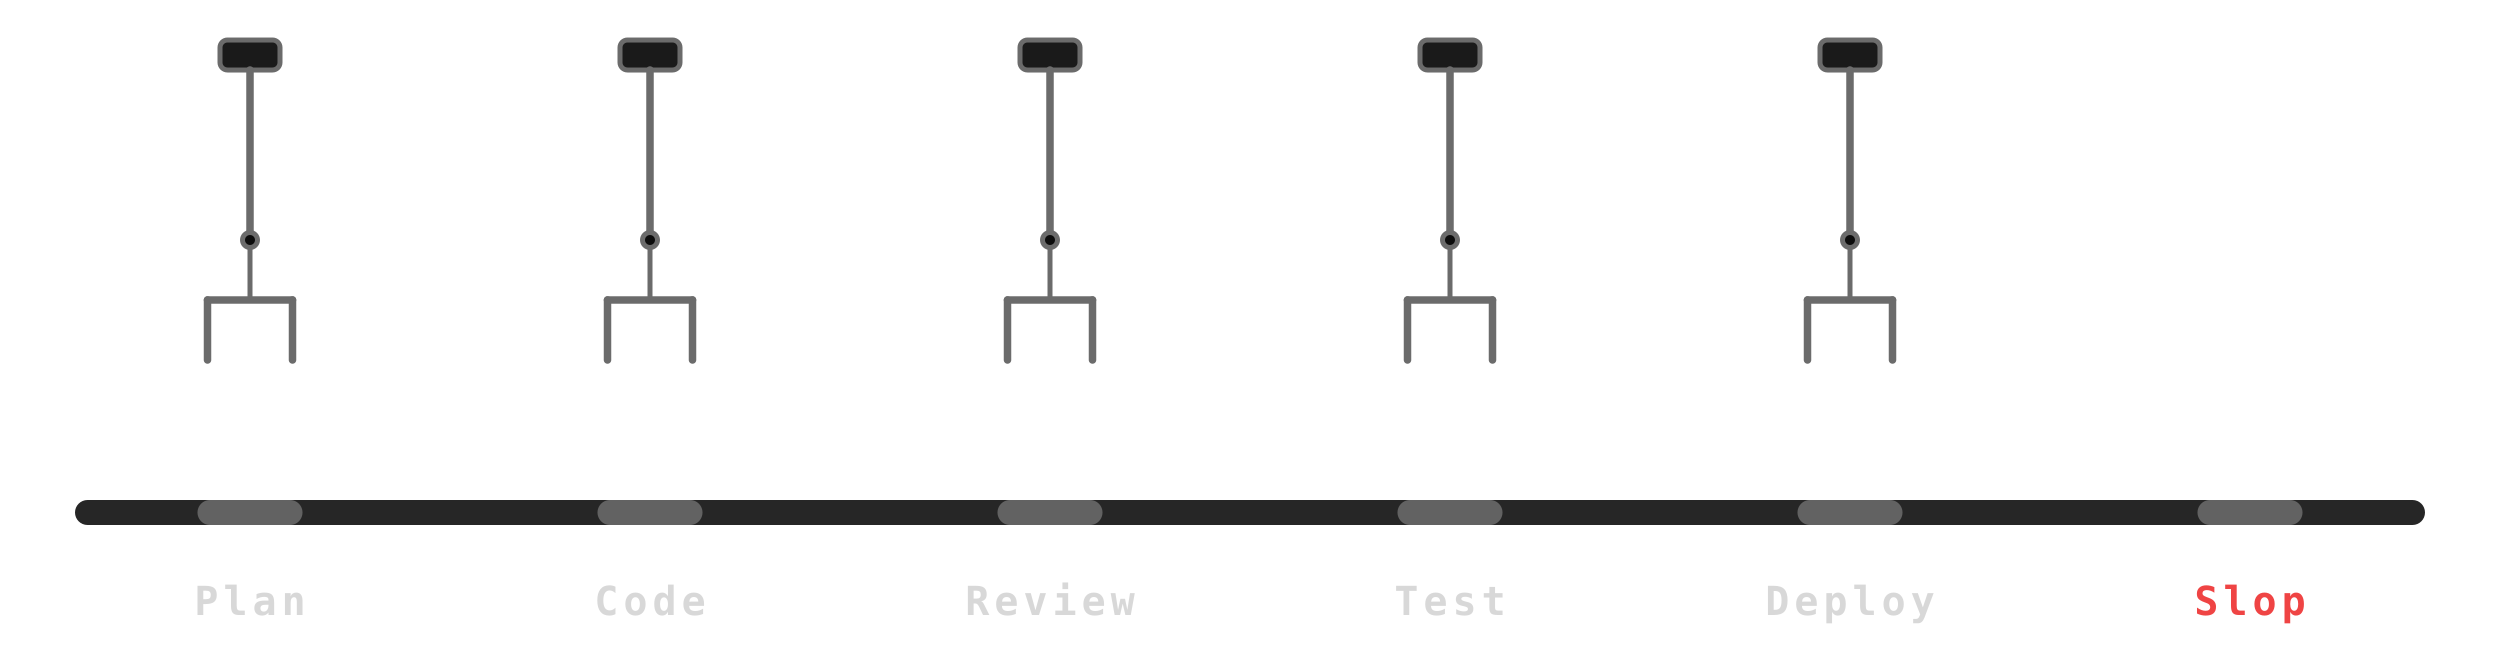
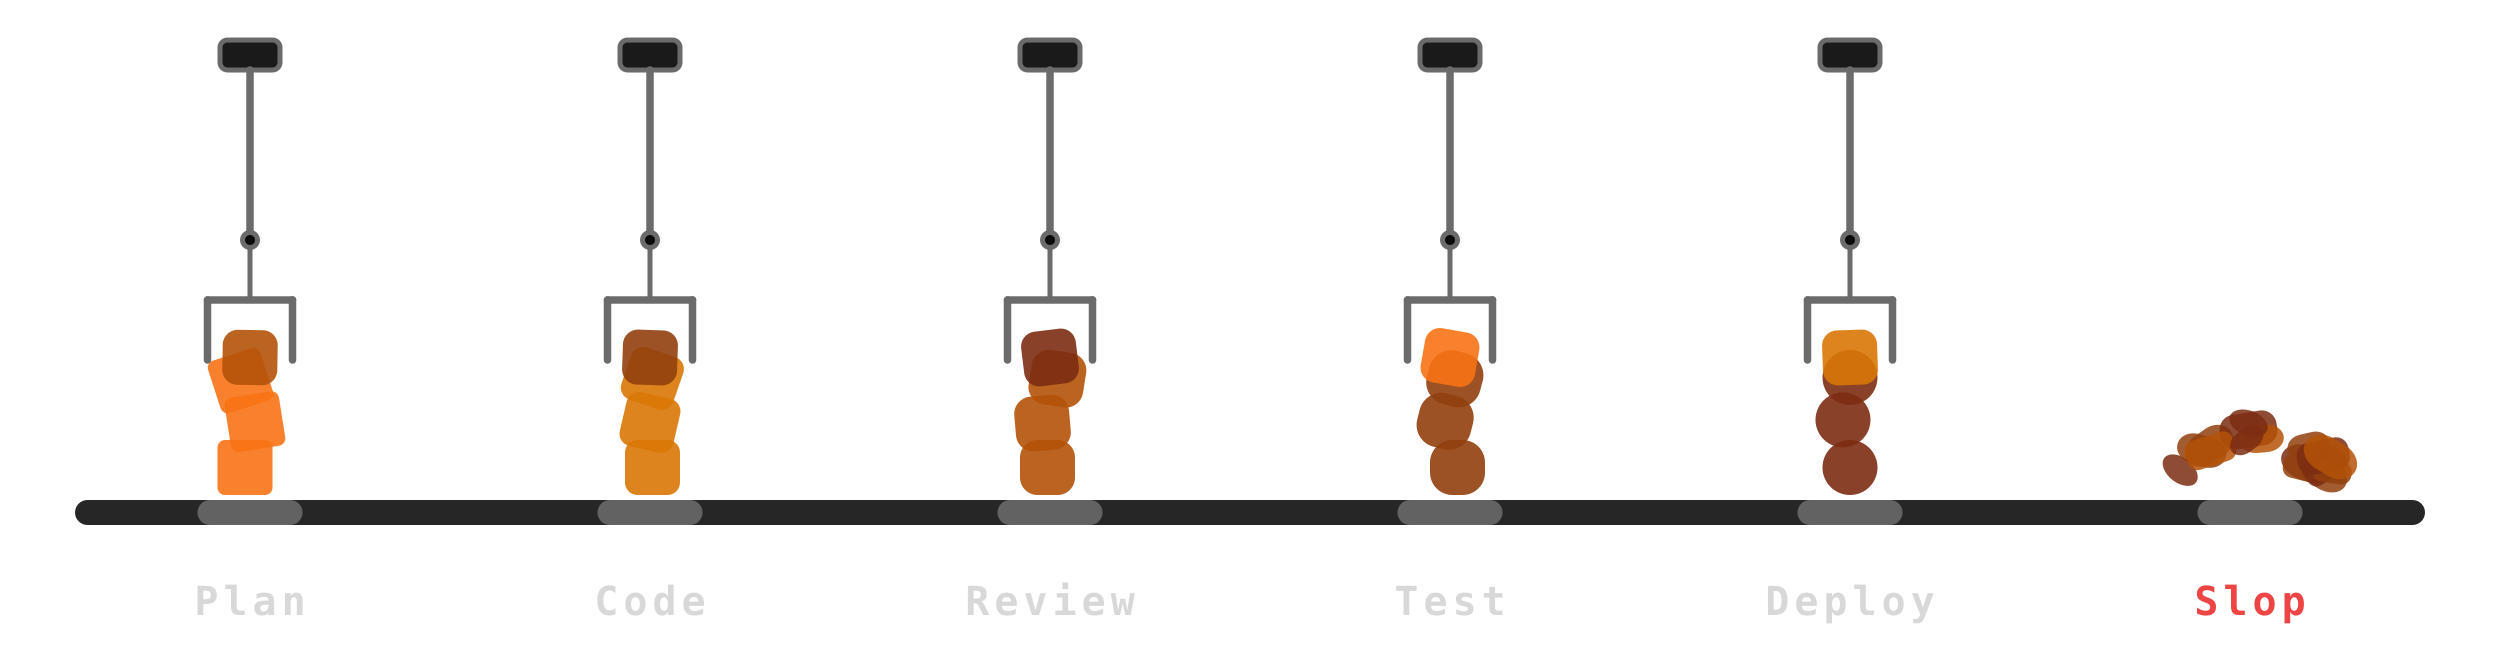
<svg xmlns="http://www.w3.org/2000/svg" viewBox="0 0 1000 260" font-family="Space Mono, ui-monospace, Menlo, monospace">
  <path d="M40 22 H960" stroke="rgba(255,255,255,0.18)" stroke-width="2" stroke-linecap="round" />
  <rect x="30" y="200" width="940" height="10" rx="5" fill="#262626" />
  <path d="M84 205 H116" stroke="rgba(255,255,255,0.28)" stroke-width="10" stroke-linecap="round" />
  <path d="M244 205 H276" stroke="rgba(255,255,255,0.28)" stroke-width="10" stroke-linecap="round" />
  <path d="M404 205 H436" stroke="rgba(255,255,255,0.28)" stroke-width="10" stroke-linecap="round" />
  <path d="M564 205 H596" stroke="rgba(255,255,255,0.28)" stroke-width="10" stroke-linecap="round" />
  <path d="M724 205 H756" stroke="rgba(255,255,255,0.28)" stroke-width="10" stroke-linecap="round" />
  <path d="M884 205 H916" stroke="rgba(255,255,255,0.28)" stroke-width="10" stroke-linecap="round" />
-   <rect x="249.0" y="176" width="22" height="22" rx="7" fill="#d97706" fill-opacity="0.9" opacity="0" transform="rotate(-10 260 187.0)">
-     <animate attributeName="opacity" values="0;0;1;1;0;0" keyTimes="0;0.667;0.667;0.996;0.996;1" dur="2.4s" begin="-11.140s" repeatCount="indefinite" />
-   </rect>
-   <rect x="409.0" y="176" width="22" height="22" rx="9" fill="#b45309" fill-opacity="0.9" opacity="0" transform="rotate(14 420 187.0)">
-     <animate attributeName="opacity" values="1;1;0;0;1;1" keyTimes="0;0.113;0.113;0.667;0.667;1" dur="2.4s" begin="-11.500s" repeatCount="indefinite" />
-   </rect>
-   <rect x="569.0" y="176" width="22" height="22" rx="11" fill="#92400e" fill-opacity="0.9" opacity="0" transform="rotate(-22 580 187.0)">
-     <animate attributeName="opacity" values="1;1;0;0;1;1" keyTimes="0;0.021;0.021;0.667;0.667;1" dur="2.4s" begin="-11.580s" repeatCount="indefinite" />
-   </rect>
-   <rect x="729.0" y="176" width="22" height="22" rx="11" fill="#7c2d12" fill-opacity="0.9" opacity="0" transform="rotate(30 740 187.0)">
-     <animate attributeName="opacity" values="1;1;0;0;1;1" keyTimes="0;0.096;0.096;0.667;0.667;1" dur="2.4s" begin="-11.880s" repeatCount="indefinite" />
-   </rect>
-   <g>
-     <rect x="89.0" y="176" width="22" height="22" rx="4" fill="#f97316" fill-opacity="0.9" opacity="0" transform="rotate(0 100 187.0)">
-       <animate attributeName="opacity" values="1;1;0;0;1;1" keyTimes="0;0.146;0.146;0.75;0.75;1" dur="2.4s" begin="-11.140s" repeatCount="indefinite" />
-       <animateTransform attributeName="transform" type="translate" values="0 -24;0 -24;0 0;0 0" keyTimes="0;0.75;0.917;1" dur="2.4s" begin="-11.140s" calcMode="spline" keySplines="0 0 1 1;0.4 0 0.2 1;0 0 1 1" repeatCount="indefinite" />
-     </rect>
-   </g>
-   <g>
-     <rect x="889.0" y="176" width="22" height="22" rx="11" fill="#6b4423" fill-opacity="0.9" opacity="0" transform="rotate(-38 900 187.0)">
-       <animate attributeName="opacity" values="0;0;1;1;0;0" keyTimes="0;0.666;0.667;0.75;0.979;1" dur="2.4s" begin="-12.000s" repeatCount="indefinite" />
-       <animateTransform attributeName="transform" type="translate" values="0 0;0 0;40 0;40 0" keyTimes="0;0.75;0.979;1" dur="2.4s" begin="-12.000s" additive="sum" repeatCount="indefinite" />
-     </rect>
-   </g>
-   <g stroke="#6b6b6b" stroke-width="3" stroke-linecap="round" fill="none">
-     <animate attributeName="stroke" values="#6b6b6b;#f97316;#f97316;#6b6b6b;#6b6b6b" keyTimes="0;0.125;0.708;0.833;1" dur="2.4s" begin="-11.140s" repeatCount="indefinite" />
-     <animateTransform attributeName="transform" type="translate" values="0 0;0 0;0 0;0 0;160 0;160 0;160 0;160 0;0 0" keyTimes="0;0.125;0.167;0.292;0.542;0.667;0.708;0.833;1" dur="2.4s" begin="-11.140s" calcMode="spline" keySplines="0.4 0 0.2 1;0.4 0 0.2 1;0.4 0 0.2 1;0.4 0 0.2 1;0.4 0 0.2 1;0.4 0 0.2 1;0.4 0 0.2 1;0.4 0 0.2 1" repeatCount="indefinite" />
+   <rect x="910" y="178" width="23" height="14" rx="10" fill="#7c2d12" fill-opacity="0.85" transform="rotate(18 921 192)" />
+   <rect x="913" y="179" width="23" height="14" rx="10" fill="#92400e" fill-opacity="0.85" transform="rotate(38 924 193)" />
+   <rect x="912" y="182" width="17" height="10" rx="4" fill="#92400e" fill-opacity="0.85" transform="rotate(14 920 192)" />
+   <rect x="916" y="173" width="17" height="10" rx="6" fill="#92400e" fill-opacity="0.85" transform="rotate(-13 925 183)" />
+   <rect x="924" y="180" width="18" height="11" rx="4" fill="#7c2d12" fill-opacity="0.85" transform="rotate(-35 933 191)" />
+   <rect x="924" y="184" width="16" height="9" rx="4" fill="#92400e" fill-opacity="0.85" transform="rotate(9 931 193)" />
+   <rect x="877" y="171" width="21" height="13" rx="8" fill="#92400e" fill-opacity="0.85" transform="rotate(-35 887 184)" />
+   <rect x="861" y="182" width="16" height="10" rx="8" fill="#7c2d12" fill-opacity="0.85" transform="rotate(38 869 192)" />
+   <rect x="920" y="176" width="21" height="13" rx="5" fill="#7c2d12" fill-opacity="0.85" transform="rotate(-12 930 188)" />
+   <rect x="917" y="175" width="23" height="14" rx="9" fill="#b45309" fill-opacity="0.85" transform="rotate(31 929 189)" />
+   <rect x="889" y="165" width="23" height="14" rx="6" fill="#7c2d12" fill-opacity="0.85" transform="rotate(-9 900 179)" />
+   <rect x="869" y="174" width="20" height="12" rx="7" fill="#92400e" fill-opacity="0.85" transform="rotate(16 879 186)" />
+   <rect x="876" y="174" width="20" height="12" rx="4" fill="#b45309" fill-opacity="0.85" transform="rotate(-18 886 186)" />
+   <rect x="896" y="170" width="18" height="11" rx="7" fill="#b45309" fill-opacity="0.85" transform="rotate(-5 905 181)" />
+   <rect x="890" y="164" width="16" height="10" rx="10" fill="#7c2d12" fill-opacity="0.85" transform="rotate(21 898 173)" />
+   <rect x="894" y="171" width="15" height="9" rx="6" fill="#7c2d12" fill-opacity="0.85" transform="rotate(-37 901 180)" />
+   <rect x="87" y="176" width="22" height="22" rx="3" fill="#f97316" fill-opacity="0.9" transform="rotate(0 100 187.0)">
+     <animate attributeName="opacity" values="1;1;1;1;1;1" keyTimes="0;0.086;0.122;0.454;0.459;0.494" dur="16.0s" calcMode="discrete" repeatCount="indefinite" />
+   </rect>
+   <rect x="91" y="158" width="22" height="22" rx="3" fill="#f97316" fill-opacity="0.9" transform="rotate(-9 100 169.0)">
+     <animate attributeName="opacity" values="1;1;1;1;1;1" keyTimes="0;0.086;0.122;0.454;0.459;0.494" dur="16.0s" calcMode="discrete" repeatCount="indefinite" />
+   </rect>
+   <rect x="85" y="140" width="22" height="22" rx="3" fill="#f97316" fill-opacity="0.9" transform="rotate(-18 100 151.0)">
+     <animate attributeName="opacity" values="1;0;1;1;1;1" keyTimes="0;0.086;0.122;0.454;0.459;0.494" dur="16.0s" calcMode="discrete" repeatCount="indefinite" />
+   </rect>
+   <rect x="250" y="176" width="22" height="22" rx="5" fill="#d97706" fill-opacity="0.9" transform="rotate(0 260 187.0)">
+     <animate attributeName="opacity" values="1;1;0;1;0;1;0;1;1;1;1" keyTimes="0;0.071;0.234;0.275;0.311;0.512;0.595;0.659;0.722;0.777;0.828" dur="16.0s" calcMode="discrete" repeatCount="indefinite" />
+   </rect>
+   <rect x="249" y="158" width="22" height="22" rx="5" fill="#d97706" fill-opacity="0.9" transform="rotate(13 260 169.0)">
+     <animate attributeName="opacity" values="1;0;0;0;0;0;0;0;1;1;1" keyTimes="0;0.071;0.234;0.275;0.311;0.512;0.595;0.659;0.722;0.777;0.828" dur="16.0s" calcMode="discrete" repeatCount="indefinite" />
+   </rect>
+   <rect x="250" y="140" width="22" height="22" rx="5" fill="#d97706" fill-opacity="0.9" transform="rotate(19 260 151.0)">
+     <animate attributeName="opacity" values="0;0;0;0;0;0;0;0;0;1;0" keyTimes="0;0.071;0.234;0.275;0.311;0.512;0.595;0.659;0.722;0.777;0.828" dur="16.0s" calcMode="discrete" repeatCount="indefinite" />
+   </rect>
+   <rect x="408" y="176" width="22" height="22" rx="7" fill="#b45309" fill-opacity="0.9" transform="rotate(0 420 187.0)">
+     <animate attributeName="opacity" values="1;1;1;1;1;1;1;1;1;1;1;1;1;1" keyTimes="0;0.056;0.076;0.092;0.168;0.199;0.259;0.297;0.303;0.336;0.374;0.38;0.583;0.669" dur="16.0s" calcMode="discrete" repeatCount="indefinite" />
+   </rect>
+   <rect x="406" y="158" width="22" height="22" rx="7" fill="#b45309" fill-opacity="0.9" transform="rotate(-5 420 169.0)">
+     <animate attributeName="opacity" values="1;1;0;1;1;1;1;1;1;1;1;1;1;1" keyTimes="0;0.056;0.076;0.092;0.168;0.199;0.259;0.297;0.303;0.336;0.374;0.38;0.583;0.669" dur="16.0s" calcMode="discrete" repeatCount="indefinite" />
+   </rect>
+   <rect x="412" y="140" width="22" height="22" rx="7" fill="#b45309" fill-opacity="0.9" transform="rotate(9 420 151.0)">
+     <animate attributeName="opacity" values="1;0;0;0;1;0;1;1;1;0;1;0;1;1" keyTimes="0;0.056;0.076;0.092;0.168;0.199;0.259;0.297;0.303;0.336;0.374;0.38;0.583;0.669" dur="16.0s" calcMode="discrete" repeatCount="indefinite" />
+   </rect>
+   <rect x="572" y="176" width="22" height="22" rx="9" fill="#92400e" fill-opacity="0.9" transform="rotate(0 580 187.0)">
+     <animate attributeName="opacity" values="0;1;0" keyTimes="0;0.784;0.81" dur="16.0s" calcMode="discrete" repeatCount="indefinite" />
+   </rect>
+   <rect x="567" y="158" width="22" height="22" rx="9" fill="#92400e" fill-opacity="0.9" transform="rotate(14 580 169.0)">
+     <animate attributeName="opacity" values="0;0;0" keyTimes="0;0.784;0.81" dur="16.0s" calcMode="discrete" repeatCount="indefinite" />
+   </rect>
+   <rect x="571" y="140" width="22" height="22" rx="9" fill="#92400e" fill-opacity="0.9" transform="rotate(15 580 151.0)">
+     <animate attributeName="opacity" values="0;0;0" keyTimes="0;0.784;0.81" dur="16.0s" calcMode="discrete" repeatCount="indefinite" />
+   </rect>
+   <rect x="729" y="176" width="22" height="22" rx="11" fill="#7c2d12" fill-opacity="0.9" transform="rotate(-0 740 187.0)">
+     <animate attributeName="opacity" values="0;1;1;1;0" keyTimes="0;0.163;0.366;0.388;0.5" dur="16.0s" calcMode="discrete" repeatCount="indefinite" />
+   </rect>
+   <rect x="726" y="158" width="22" height="22" rx="11" fill="#7c2d12" fill-opacity="0.9" transform="rotate(21 740 169.0)">
+     <animate attributeName="opacity" values="0;0;1;0;0" keyTimes="0;0.163;0.366;0.388;0.5" dur="16.0s" calcMode="discrete" repeatCount="indefinite" />
+   </rect>
+   <rect x="729" y="140" width="22" height="22" rx="11" fill="#7c2d12" fill-opacity="0.9" transform="rotate(-18 740 151.0)">
+     <animate attributeName="opacity" values="0;0;0;0;0" keyTimes="0;0.163;0.366;0.388;0.5" dur="16.0s" calcMode="discrete" repeatCount="indefinite" />
+   </rect>
+   <g transform="translate(349 70)" opacity="0">
+     <animate attributeName="opacity" values="0;0;1;0;0" keyTimes="0;0.025;0.028;0.062;1" dur="16.0s" repeatCount="indefinite" />
+     <circle r="13" fill="none" stroke="#ef4444" stroke-width="2" />
+     <path d="M-5 -5 L5 5 M5 -5 L-5 5" stroke="#ef4444" stroke-width="2.4" stroke-linecap="round" />
+   </g>
+   <g transform="translate(421 70)" opacity="0">
+     <animate attributeName="opacity" values="0;0;1;0;0" keyTimes="0;0.069;0.072;0.106;1" dur="16.0s" repeatCount="indefinite" />
+     <circle r="13" fill="none" stroke="#ef4444" stroke-width="2" />
+     <path d="M-5 -5 L5 5 M5 -5 L-5 5" stroke="#ef4444" stroke-width="2.4" stroke-linecap="round" />
+   </g>
+   <g transform="translate(414 70)" opacity="0">
+     <animate attributeName="opacity" values="0;0;1;0;0" keyTimes="0;0.184;0.188;0.222;1" dur="16.0s" repeatCount="indefinite" />
+     <circle r="13" fill="none" stroke="#ef4444" stroke-width="2" />
+     <path d="M-5 -5 L5 5 M5 -5 L-5 5" stroke="#ef4444" stroke-width="2.4" stroke-linecap="round" />
+   </g>
+   <g transform="translate(260 70)" opacity="0">
+     <animate attributeName="opacity" values="0;0;1;0;0" keyTimes="0;0.234;0.237;0.272;1" dur="16.0s" repeatCount="indefinite" />
+     <circle r="13" fill="none" stroke="#ef4444" stroke-width="2" />
+     <path d="M-5 -5 L5 5 M5 -5 L-5 5" stroke="#ef4444" stroke-width="2.4" stroke-linecap="round" />
+   </g>
+   <g transform="translate(417 70)" opacity="0">
+     <animate attributeName="opacity" values="0;0;1;0;0" keyTimes="0;0.278;0.281;0.316;1" dur="16.0s" repeatCount="indefinite" />
+     <circle r="13" fill="none" stroke="#ef4444" stroke-width="2" />
+     <path d="M-5 -5 L5 5 M5 -5 L-5 5" stroke="#ef4444" stroke-width="2.4" stroke-linecap="round" />
+   </g>
+   <g transform="translate(418 70)" opacity="0">
+     <animate attributeName="opacity" values="0;0;1;0;0" keyTimes="0;0.347;0.35;0.384;1" dur="16.0s" repeatCount="indefinite" />
+     <circle r="13" fill="none" stroke="#ef4444" stroke-width="2" />
+     <path d="M-5 -5 L5 5 M5 -5 L-5 5" stroke="#ef4444" stroke-width="2.4" stroke-linecap="round" />
+   </g>
+   <g transform="translate(417 70)" opacity="0">
+     <animate attributeName="opacity" values="0;0;1;0;0" keyTimes="0;0.391;0.394;0.428;1" dur="16.0s" repeatCount="indefinite" />
+     <circle r="13" fill="none" stroke="#ef4444" stroke-width="2" />
+     <path d="M-5 -5 L5 5 M5 -5 L-5 5" stroke="#ef4444" stroke-width="2.4" stroke-linecap="round" />
+   </g>
+   <g transform="translate(104 70)" opacity="0">
+     <animate attributeName="opacity" values="0;0;1;0;0" keyTimes="0;0.45;0.453;0.487;1" dur="16.0s" repeatCount="indefinite" />
+     <circle r="13" fill="none" stroke="#ef4444" stroke-width="2" />
+     <path d="M-5 -5 L5 5 M5 -5 L-5 5" stroke="#ef4444" stroke-width="2.4" stroke-linecap="round" />
+   </g>
+   <g transform="translate(691 70)" opacity="0">
+     <animate attributeName="opacity" values="0;0;1;0;0" keyTimes="0;0.528;0.531;0.566;1" dur="16.0s" repeatCount="indefinite" />
+     <circle r="13" fill="none" stroke="#ef4444" stroke-width="2" />
+     <path d="M-5 -5 L5 5 M5 -5 L-5 5" stroke="#ef4444" stroke-width="2.4" stroke-linecap="round" />
+   </g>
+   <g transform="translate(848 70)" opacity="0">
+     <animate attributeName="opacity" values="0;0;1;0;0" keyTimes="0;0.584;0.588;0.622;1" dur="16.0s" repeatCount="indefinite" />
+     <circle r="13" fill="none" stroke="#ef4444" stroke-width="2" />
+     <path d="M-5 -5 L5 5 M5 -5 L-5 5" stroke="#ef4444" stroke-width="2.4" stroke-linecap="round" />
+   </g>
+   <g transform="translate(335 70)" opacity="0">
+     <animate attributeName="opacity" values="0;0;1;0;0" keyTimes="0;0.637;0.641;0.675;1" dur="16.0s" repeatCount="indefinite" />
+     <circle r="13" fill="none" stroke="#ef4444" stroke-width="2" />
+     <path d="M-5 -5 L5 5 M5 -5 L-5 5" stroke="#ef4444" stroke-width="2.4" stroke-linecap="round" />
+   </g>
+   <g transform="translate(644 70)" opacity="0">
+     <animate attributeName="opacity" values="0;0;1;0;0" keyTimes="0;0.719;0.722;0.756;1" dur="16.0s" repeatCount="indefinite" />
+     <circle r="13" fill="none" stroke="#ef4444" stroke-width="2" />
+     <path d="M-5 -5 L5 5 M5 -5 L-5 5" stroke="#ef4444" stroke-width="2.4" stroke-linecap="round" />
+   </g>
+   <g transform="translate(601 70)" opacity="0">
+     <animate attributeName="opacity" values="0;0;1;0;0" keyTimes="0;0.766;0.769;0.803;1" dur="16.0s" repeatCount="indefinite" />
+     <circle r="13" fill="none" stroke="#ef4444" stroke-width="2" />
+     <path d="M-5 -5 L5 5 M5 -5 L-5 5" stroke="#ef4444" stroke-width="2.4" stroke-linecap="round" />
+   </g>
+   <g transform="translate(740 70)" opacity="0">
+     <animate attributeName="opacity" values="0;0;1;0;0" keyTimes="0;0.825;0.828;0.863;1" dur="16.0s" repeatCount="indefinite" />
+     <circle r="13" fill="none" stroke="#ef4444" stroke-width="2" />
+     <path d="M-5 -5 L5 5 M5 -5 L-5 5" stroke="#ef4444" stroke-width="2.4" stroke-linecap="round" />
+   </g>
+   <g transform="translate(900 70)" opacity="0">
+     <animate attributeName="opacity" values="0;0;1;0;0" keyTimes="0;0.875;0.878;0.912;1" dur="16.0s" repeatCount="indefinite" />
+     <circle r="13" fill="none" stroke="#ef4444" stroke-width="2" />
+     <path d="M-5 -5 L5 5 M5 -5 L-5 5" stroke="#ef4444" stroke-width="2.4" stroke-linecap="round" />
+   </g>
+   <g transform="translate(746 70)" opacity="0">
+     <animate attributeName="opacity" values="0;0;1;0;0" keyTimes="0;0.938;0.941;0.975;1" dur="16.0s" repeatCount="indefinite" />
+     <circle r="13" fill="none" stroke="#ef4444" stroke-width="2" />
+     <path d="M-5 -5 L5 5 M5 -5 L-5 5" stroke="#ef4444" stroke-width="2.4" stroke-linecap="round" />
+   </g>
+   <g stroke="#6b6b6b" stroke-width="3" stroke-linecap="round" fill="none">
+     <animate attributeName="stroke" values="#6b6b6b;#f97316;#6b6b6b;#6b6b6b;#6b6b6b;#f97316;#6b6b6b;#f97316;#6b6b6b;#6b6b6b;#6b6b6b" keyTimes="0;0.076;0.163;0.247;0.309;0.38;0.454;0.56;0.659;0.747;0.812" dur="16.0s" calcMode="discrete" repeatCount="indefinite" />
+     <animateTransform attributeName="transform" type="translate" values="0.0 0;316.9 0;316.9 0;639.1 0;639.1 0;162.6 0;162.6 0;3.1 0;3.1 0;315.2 0;315.2 0;2.8 0;2.8 0;801.4 0;801.4 0;163.3 0;163.3 0;481.6 0;481.6 0;801.8 0;801.8 0;0.0 0;0.0 0" keyTimes="0;0.066;0.091;0.153;0.179;0.235;0.264;0.297;0.326;0.369;0.397;0.438;0.474;0.547;0.579;0.645;0.679;0.735;0.764;0.801;0.827;0.981;1" dur="16.0s" repeatCount="indefinite" />
    <rect x="88" y="16" width="24" height="12" rx="3" fill="#1a1a1a" stroke-width="2" />
    <path d="M100 28 V96" />
    <g>
-       <animateTransform attributeName="transform" type="translate" values="0 0;0 44;0 44;0 0;0 0;0 44;0 44;0 0;0 0" keyTimes="0;0.125;0.167;0.292;0.542;0.667;0.708;0.833;1" dur="2.4s" begin="-11.140s" calcMode="spline" keySplines="0.4 0 0.2 1;0.4 0 0.2 1;0.4 0 0.2 1;0.4 0 0.2 1;0.4 0 0.2 1;0.4 0 0.2 1;0.4 0 0.2 1;0.4 0 0.2 1" repeatCount="indefinite" />
-       <rect x="89.0" y="132" width="22" height="22" rx="4" fill="#f97316" fill-opacity="0.9" opacity="0" transform="rotate(0 100 143.0)" stroke="none">
-         <animate attributeName="opacity" values="0;0;1;1;0;0" keyTimes="0;0.146;0.146;0.667;0.667;1" dur="2.4s" begin="-11.140s" repeatCount="indefinite" />
+       <animateTransform attributeName="transform" type="translate" values="0 0;0 0;0 44;0 44;0 0;0 0;0 44;0 44;0 0;0 0;0 44;0 44;0 0;0 0;0 44;0 44;0 0;0 0;0 44;0 44;0 0;0 0;0 44;0 44;0 0;0 0;0 44;0 44;0 0;0 0;0 44;0 44;0 0;0 0;0 44;0 44;0 0;0 0;0 44;0 44;0 0;0 0;0 0" keyTimes="0;0.066;0.076;0.081;0.091;0.153;0.163;0.168;0.179;0.235;0.247;0.252;0.264;0.297;0.309;0.314;0.326;0.369;0.38;0.385;0.397;0.438;0.454;0.459;0.474;0.547;0.56;0.566;0.579;0.645;0.659;0.664;0.679;0.735;0.747;0.752;0.764;0.801;0.812;0.817;0.827;0.981;1" dur="16.0s" repeatCount="indefinite" />
+       <rect x="89.0" y="132" width="22" height="22" rx="6" fill="#b45309" fill-opacity="0.9" stroke="none" transform="rotate(1 100 143.0)">
+         <animate attributeName="opacity" values="0;1;0;0;0;1;0;1;0;0;0" keyTimes="0;0.076;0.163;0.247;0.309;0.38;0.454;0.56;0.659;0.747;0.812" dur="16.0s" calcMode="discrete" repeatCount="indefinite" />
      </rect>
      <path d="M100 50 V120" stroke-width="2" />
      <circle cx="100" cy="96" r="3" fill="#0b0b0b" stroke-width="2" />
      <path d="M83 120 H117" />
-       <path d="M83 120 V144">
-         <animateTransform attributeName="transform" type="translate" values="0 0;0 0;4 0;4 0;0 0;0 0" keyTimes="0;0.125;0.167;0.667;0.708;1" dur="2.4s" begin="-11.140s" repeatCount="indefinite" />
-       </path>
-       <path d="M117 120 V144">
-         <animateTransform attributeName="transform" type="translate" values="0 0;0 0;-4 0;-4 0;0 0;0 0" keyTimes="0;0.125;0.167;0.667;0.708;1" dur="2.4s" begin="-11.140s" repeatCount="indefinite" />
-       </path>
-     </g>
-   </g>
-   <text x="100" y="246" text-anchor="middle" font-size="16" font-weight="700" letter-spacing="2" fill="#d8d8d8">Plan</text>
-   <g stroke="#6b6b6b" stroke-width="3" stroke-linecap="round" fill="none">
-     <animate attributeName="stroke" values="#6b6b6b;#f97316;#f97316;#6b6b6b;#6b6b6b" keyTimes="0;0.125;0.708;0.833;1" dur="2.4s" begin="-11.500s" repeatCount="indefinite" />
-     <animateTransform attributeName="transform" type="translate" values="0 0;0 0;0 0;0 0;160 0;160 0;160 0;160 0;0 0" keyTimes="0;0.125;0.167;0.292;0.542;0.667;0.708;0.833;1" dur="2.4s" begin="-11.500s" calcMode="spline" keySplines="0.4 0 0.2 1;0.4 0 0.2 1;0.4 0 0.2 1;0.4 0 0.2 1;0.4 0 0.2 1;0.4 0 0.2 1;0.4 0 0.2 1;0.4 0 0.2 1" repeatCount="indefinite" />
+       <path d="M83 120 V144" />
+       <path d="M117 120 V144" />
+     </g>
+   </g>
+   <g stroke="#6b6b6b" stroke-width="3" stroke-linecap="round" fill="none">
+     <animate attributeName="stroke" values="#6b6b6b;#f97316;#6b6b6b;#6b6b6b;#6b6b6b;#f97316;#6b6b6b;#f97316;#6b6b6b;#f97316;#6b6b6b;#f97316;#6b6b6b" keyTimes="0;0.056;0.092;0.156;0.21;0.311;0.423;0.5;0.583;0.671;0.777;0.828;0.913" dur="16.0s" calcMode="discrete" repeatCount="indefinite" />
+     <animateTransform attributeName="transform" type="translate" values="0.0 0;164.1 0;164.1 0;154.8 0;154.8 0;318.7 0;318.7 0;480.5 0;480.5 0;0.1 0;0.1 0;639.1 0;639.1 0;484.3 0;484.3 0;163.2 0;163.2 0;644.5 0;644.5 0;4.4 0;4.4 0;0.5 0;0.5 0;640.0 0;640.0 0;0.0 0;0.0 0" keyTimes="0;0.045;0.071;0.079;0.11;0.144;0.173;0.198;0.227;0.302;0.326;0.411;0.439;0.487;0.519;0.572;0.6;0.659;0.689;0.764;0.795;0.815;0.846;0.902;0.929;0.981;1" dur="16.0s" repeatCount="indefinite" />
    <rect x="248" y="16" width="24" height="12" rx="3" fill="#1a1a1a" stroke-width="2" />
    <path d="M260 28 V96" />
    <g>
-       <animateTransform attributeName="transform" type="translate" values="0 0;0 44;0 44;0 0;0 0;0 44;0 44;0 0;0 0" keyTimes="0;0.125;0.167;0.292;0.542;0.667;0.708;0.833;1" dur="2.4s" begin="-11.500s" calcMode="spline" keySplines="0.4 0 0.2 1;0.4 0 0.2 1;0.4 0 0.2 1;0.4 0 0.2 1;0.4 0 0.2 1;0.4 0 0.2 1;0.4 0 0.2 1;0.4 0 0.2 1" repeatCount="indefinite" />
-       <rect x="249.0" y="132" width="22" height="22" rx="7" fill="#d97706" fill-opacity="0.9" opacity="0" transform="rotate(-10 260 143.0)" stroke="none">
-         <animate attributeName="opacity" values="0;0;1;1;0;0" keyTimes="0;0.146;0.146;0.667;0.667;1" dur="2.4s" begin="-11.500s" repeatCount="indefinite" />
+       <animateTransform attributeName="transform" type="translate" values="0 0;0 0;0 44;0 44;0 0;0 0;0 44;0 44;0 0;0 0;0 44;0 44;0 0;0 0;0 44;0 44;0 0;0 0;0 44;0 44;0 0;0 0;0 44;0 44;0 0;0 0;0 44;0 44;0 0;0 0;0 44;0 44;0 0;0 0;0 44;0 44;0 0;0 0;0 44;0 44;0 0;0 0;0 44;0 44;0 0;0 0;0 44;0 44;0 0;0 0;0 0" keyTimes="0;0.045;0.056;0.06;0.071;0.079;0.092;0.097;0.11;0.144;0.156;0.161;0.173;0.198;0.21;0.215;0.227;0.302;0.311;0.317;0.326;0.411;0.423;0.428;0.439;0.487;0.5;0.505;0.519;0.572;0.583;0.588;0.6;0.659;0.671;0.676;0.689;0.764;0.777;0.782;0.795;0.815;0.828;0.833;0.846;0.902;0.913;0.918;0.929;0.981;1" dur="16.0s" repeatCount="indefinite" />
+       <rect x="249.0" y="132" width="22" height="22" rx="6" fill="#92400e" fill-opacity="0.9" stroke="none" transform="rotate(2 260 143.0)">
+         <animate attributeName="opacity" values="0;1;0;0;0;1;0;1;0;1;0;1;0" keyTimes="0;0.056;0.092;0.156;0.21;0.311;0.423;0.5;0.583;0.671;0.777;0.828;0.913" dur="16.0s" calcMode="discrete" repeatCount="indefinite" />
      </rect>
      <path d="M260 50 V120" stroke-width="2" />
      <circle cx="260" cy="96" r="3" fill="#0b0b0b" stroke-width="2" />
      <path d="M243 120 H277" />
-       <path d="M243 120 V144">
-         <animateTransform attributeName="transform" type="translate" values="0 0;0 0;4 0;4 0;0 0;0 0" keyTimes="0;0.125;0.167;0.667;0.708;1" dur="2.4s" begin="-11.500s" repeatCount="indefinite" />
-       </path>
-       <path d="M277 120 V144">
-         <animateTransform attributeName="transform" type="translate" values="0 0;0 0;-4 0;-4 0;0 0;0 0" keyTimes="0;0.125;0.167;0.667;0.708;1" dur="2.4s" begin="-11.500s" repeatCount="indefinite" />
-       </path>
-     </g>
-   </g>
-   <text x="260" y="246" text-anchor="middle" font-size="16" font-weight="700" letter-spacing="2" fill="#d8d8d8">Code</text>
-   <g stroke="#6b6b6b" stroke-width="3" stroke-linecap="round" fill="none">
-     <animate attributeName="stroke" values="#6b6b6b;#f97316;#f97316;#6b6b6b;#6b6b6b" keyTimes="0;0.125;0.708;0.833;1" dur="2.4s" begin="-11.580s" repeatCount="indefinite" />
-     <animateTransform attributeName="transform" type="translate" values="0 0;0 0;0 0;0 0;160 0;160 0;160 0;160 0;0 0" keyTimes="0;0.125;0.167;0.292;0.542;0.667;0.708;0.833;1" dur="2.4s" begin="-11.580s" calcMode="spline" keySplines="0.4 0 0.2 1;0.4 0 0.2 1;0.4 0 0.2 1;0.4 0 0.2 1;0.4 0 0.2 1;0.4 0 0.2 1;0.4 0 0.2 1;0.4 0 0.2 1" repeatCount="indefinite" />
+       <path d="M243 120 V144" />
+       <path d="M277 120 V144" />
+     </g>
+   </g>
+   <g stroke="#6b6b6b" stroke-width="3" stroke-linecap="round" fill="none">
+     <animate attributeName="stroke" values="#6b6b6b;#f97316;#6b6b6b;#f97316;#6b6b6b;#f97316;#6b6b6b;#f97316;#6b6b6b;#6b6b6b;#6b6b6b;#f97316;#6b6b6b;#6b6b6b;#6b6b6b" keyTimes="0;0.071;0.122;0.199;0.259;0.303;0.366;0.459;0.512;0.596;0.64;0.713;0.784;0.837;0.886" dur="16.0s" calcMode="discrete" repeatCount="indefinite" />
+     <animateTransform attributeName="transform" type="translate" values="0.0 0;-165.3 0;-165.3 0;-314.3 0;-314.3 0;-4.0 0;-4.0 0;3.1 0;3.1 0;-0.7 0;-0.7 0;320.6 0;320.6 0;-315.1 0;-315.1 0;-159.5 0;-159.5 0;163.7 0;163.7 0;164.4 0;164.4 0;478.1 0;478.1 0;156.2 0;156.2 0;315.2 0;315.2 0;480.0 0;480.0 0;0.0 0;0.0 0" keyTimes="0;0.055;0.091;0.112;0.137;0.185;0.217;0.245;0.277;0.293;0.318;0.356;0.38;0.449;0.474;0.497;0.532;0.586;0.611;0.627;0.659;0.702;0.729;0.769;0.804;0.825;0.855;0.875;0.902;0.981;1" dur="16.0s" repeatCount="indefinite" />
    <rect x="408" y="16" width="24" height="12" rx="3" fill="#1a1a1a" stroke-width="2" />
    <path d="M420 28 V96" />
    <g>
-       <animateTransform attributeName="transform" type="translate" values="0 0;0 44;0 44;0 0;0 0;0 44;0 44;0 0;0 0" keyTimes="0;0.125;0.167;0.292;0.542;0.667;0.708;0.833;1" dur="2.4s" begin="-11.580s" calcMode="spline" keySplines="0.4 0 0.2 1;0.4 0 0.2 1;0.4 0 0.2 1;0.4 0 0.2 1;0.4 0 0.2 1;0.4 0 0.2 1;0.4 0 0.2 1;0.4 0 0.2 1" repeatCount="indefinite" />
-       <rect x="409.0" y="132" width="22" height="22" rx="9" fill="#b45309" fill-opacity="0.9" opacity="0" transform="rotate(14 420 143.0)" stroke="none">
-         <animate attributeName="opacity" values="0;0;1;1;0;0" keyTimes="0;0.146;0.146;0.667;0.667;1" dur="2.4s" begin="-11.580s" repeatCount="indefinite" />
+       <animateTransform attributeName="transform" type="translate" values="0 0;0 0;0 44;0 44;0 0;0 0;0 44;0 44;0 0;0 0;0 44;0 44;0 0;0 0;0 44;0 44;0 0;0 0;0 44;0 44;0 0;0 0;0 44;0 44;0 0;0 0;0 44;0 44;0 0;0 0;0 44;0 44;0 0;0 0;0 44;0 44;0 0;0 0;0 44;0 44;0 0;0 0;0 44;0 44;0 0;0 0;0 44;0 44;0 0;0 0;0 44;0 44;0 0;0 0;0 44;0 44;0 0;0 0;0 0" keyTimes="0;0.055;0.071;0.076;0.091;0.112;0.122;0.127;0.137;0.185;0.199;0.203;0.217;0.245;0.259;0.264;0.277;0.293;0.303;0.308;0.318;0.356;0.366;0.371;0.38;0.449;0.459;0.464;0.474;0.497;0.512;0.517;0.532;0.586;0.596;0.601;0.611;0.627;0.64;0.645;0.659;0.702;0.713;0.718;0.729;0.769;0.784;0.789;0.804;0.825;0.837;0.842;0.855;0.875;0.886;0.891;0.902;0.981;1" dur="16.0s" repeatCount="indefinite" />
+       <rect x="409.0" y="132" width="22" height="22" rx="6" fill="#7c2d12" fill-opacity="0.9" stroke="none" transform="rotate(-7 420 143.0)">
+         <animate attributeName="opacity" values="0;1;0;1;0;1;0;1;0;0;0;1;0;0;0" keyTimes="0;0.071;0.122;0.199;0.259;0.303;0.366;0.459;0.512;0.596;0.64;0.713;0.784;0.837;0.886" dur="16.0s" calcMode="discrete" repeatCount="indefinite" />
      </rect>
      <path d="M420 50 V120" stroke-width="2" />
      <circle cx="420" cy="96" r="3" fill="#0b0b0b" stroke-width="2" />
      <path d="M403 120 H437" />
-       <path d="M403 120 V144">
-         <animateTransform attributeName="transform" type="translate" values="0 0;0 0;4 0;4 0;0 0;0 0" keyTimes="0;0.125;0.167;0.667;0.708;1" dur="2.4s" begin="-11.580s" repeatCount="indefinite" />
-       </path>
-       <path d="M437 120 V144">
-         <animateTransform attributeName="transform" type="translate" values="0 0;0 0;-4 0;-4 0;0 0;0 0" keyTimes="0;0.125;0.167;0.667;0.708;1" dur="2.4s" begin="-11.580s" repeatCount="indefinite" />
-       </path>
-     </g>
-   </g>
-   <text x="420" y="246" text-anchor="middle" font-size="16" font-weight="700" letter-spacing="2" fill="#d8d8d8">Review</text>
-   <g stroke="#6b6b6b" stroke-width="3" stroke-linecap="round" fill="none">
-     <animate attributeName="stroke" values="#6b6b6b;#f97316;#f97316;#6b6b6b;#6b6b6b" keyTimes="0;0.125;0.708;0.833;1" dur="2.4s" begin="-11.880s" repeatCount="indefinite" />
-     <animateTransform attributeName="transform" type="translate" values="0 0;0 0;0 0;0 0;160 0;160 0;160 0;160 0;0 0" keyTimes="0;0.125;0.167;0.292;0.542;0.667;0.708;0.833;1" dur="2.4s" begin="-11.880s" calcMode="spline" keySplines="0.4 0 0.2 1;0.4 0 0.2 1;0.4 0 0.2 1;0.4 0 0.2 1;0.4 0 0.2 1;0.4 0 0.2 1;0.4 0 0.2 1;0.4 0 0.2 1" repeatCount="indefinite" />
+       <path d="M403 120 V144" />
+       <path d="M437 120 V144" />
+     </g>
+   </g>
+   <g stroke="#6b6b6b" stroke-width="3" stroke-linecap="round" fill="none">
+     <animate attributeName="stroke" values="#6b6b6b;#f97316;#6b6b6b;#f97316;#6b6b6b;#f97316;#6b6b6b;#f97316;#6b6b6b;#f97316;#6b6b6b" keyTimes="0;0.086;0.168;0.234;0.297;0.388;0.494;0.605;0.722;0.81;0.883" dur="16.0s" calcMode="discrete" repeatCount="indefinite" />
+     <animateTransform attributeName="transform" type="translate" values="0.0 0;-484.0 0;-484.0 0;-160.9 0;-160.9 0;-323.7 0;-323.7 0;-165.3 0;-165.3 0;155.0 0;155.0 0;-474.7 0;-474.7 0;321.0 0;321.0 0;-322.8 0;-322.8 0;5.2 0;5.2 0;320.0 0;320.0 0;0.0 0;0.0 0" keyTimes="0;0.075;0.103;0.153;0.189;0.225;0.249;0.285;0.315;0.375;0.406;0.481;0.512;0.589;0.625;0.708;0.74;0.797;0.829;0.872;0.899;0.981;1" dur="16.0s" repeatCount="indefinite" />
    <rect x="568" y="16" width="24" height="12" rx="3" fill="#1a1a1a" stroke-width="2" />
    <path d="M580 28 V96" />
    <g>
-       <animateTransform attributeName="transform" type="translate" values="0 0;0 44;0 44;0 0;0 0;0 44;0 44;0 0;0 0" keyTimes="0;0.125;0.167;0.292;0.542;0.667;0.708;0.833;1" dur="2.4s" begin="-11.880s" calcMode="spline" keySplines="0.4 0 0.2 1;0.4 0 0.2 1;0.4 0 0.2 1;0.4 0 0.2 1;0.4 0 0.2 1;0.4 0 0.2 1;0.4 0 0.2 1;0.4 0 0.2 1" repeatCount="indefinite" />
-       <rect x="569.0" y="132" width="22" height="22" rx="11" fill="#92400e" fill-opacity="0.9" opacity="0" transform="rotate(-22 580 143.0)" stroke="none">
-         <animate attributeName="opacity" values="0;0;1;1;0;0" keyTimes="0;0.146;0.146;0.667;0.667;1" dur="2.4s" begin="-11.880s" repeatCount="indefinite" />
+       <animateTransform attributeName="transform" type="translate" values="0 0;0 0;0 44;0 44;0 0;0 0;0 44;0 44;0 0;0 0;0 44;0 44;0 0;0 0;0 44;0 44;0 0;0 0;0 44;0 44;0 0;0 0;0 44;0 44;0 0;0 0;0 44;0 44;0 0;0 0;0 44;0 44;0 0;0 0;0 44;0 44;0 0;0 0;0 44;0 44;0 0;0 0;0 0" keyTimes="0;0.075;0.086;0.091;0.103;0.153;0.168;0.173;0.189;0.225;0.234;0.239;0.249;0.285;0.297;0.302;0.315;0.375;0.388;0.393;0.406;0.481;0.494;0.499;0.512;0.589;0.605;0.61;0.625;0.708;0.722;0.727;0.74;0.797;0.81;0.815;0.829;0.872;0.883;0.888;0.899;0.981;1" dur="16.0s" repeatCount="indefinite" />
+       <rect x="569.0" y="132" width="22" height="22" rx="6" fill="#f97316" fill-opacity="0.9" stroke="none" transform="rotate(10 580 143.0)">
+         <animate attributeName="opacity" values="0;1;0;1;0;1;0;1;0;1;0" keyTimes="0;0.086;0.168;0.234;0.297;0.388;0.494;0.605;0.722;0.81;0.883" dur="16.0s" calcMode="discrete" repeatCount="indefinite" />
      </rect>
      <path d="M580 50 V120" stroke-width="2" />
      <circle cx="580" cy="96" r="3" fill="#0b0b0b" stroke-width="2" />
      <path d="M563 120 H597" />
-       <path d="M563 120 V144">
-         <animateTransform attributeName="transform" type="translate" values="0 0;0 0;4 0;4 0;0 0;0 0" keyTimes="0;0.125;0.167;0.667;0.708;1" dur="2.4s" begin="-11.880s" repeatCount="indefinite" />
-       </path>
-       <path d="M597 120 V144">
-         <animateTransform attributeName="transform" type="translate" values="0 0;0 0;-4 0;-4 0;0 0;0 0" keyTimes="0;0.125;0.167;0.667;0.708;1" dur="2.4s" begin="-11.880s" repeatCount="indefinite" />
-       </path>
-     </g>
-   </g>
-   <text x="580" y="246" text-anchor="middle" font-size="16" font-weight="700" letter-spacing="2" fill="#d8d8d8">Test</text>
-   <g stroke="#6b6b6b" stroke-width="3" stroke-linecap="round" fill="none">
-     <animate attributeName="stroke" values="#6b6b6b;#f97316;#f97316;#6b6b6b;#6b6b6b" keyTimes="0;0.125;0.708;0.833;1" dur="2.4s" begin="-12.000s" repeatCount="indefinite" />
-     <animateTransform attributeName="transform" type="translate" values="0 0;0 0;0 0;0 0;160 0;160 0;160 0;160 0;0 0" keyTimes="0;0.125;0.167;0.292;0.542;0.667;0.708;0.833;1" dur="2.4s" begin="-12.000s" calcMode="spline" keySplines="0.4 0 0.2 1;0.4 0 0.2 1;0.4 0 0.2 1;0.4 0 0.2 1;0.4 0 0.2 1;0.4 0 0.2 1;0.4 0 0.2 1;0.4 0 0.2 1" repeatCount="indefinite" />
+       <path d="M563 120 V144" />
+       <path d="M597 120 V144" />
+     </g>
+   </g>
+   <g stroke="#6b6b6b" stroke-width="3" stroke-linecap="round" fill="none">
+     <animate attributeName="stroke" values="#6b6b6b;#6b6b6b;#6b6b6b;#f97316;#6b6b6b;#f97316;#6b6b6b;#6b6b6b;#6b6b6b;#f97316;#6b6b6b;#6b6b6b;#6b6b6b" keyTimes="0;0.052;0.105;0.165;0.275;0.336;0.374;0.442;0.493;0.595;0.669;0.745;0.802" dur="16.0s" calcMode="discrete" repeatCount="indefinite" />
+     <animateTransform attributeName="transform" type="translate" values="0.0 0;4.6 0;4.6 0;5.8 0;5.8 0;155.2 0;155.2 0;-482.7 0;-482.7 0;-319.9 0;-319.9 0;-325.5 0;-325.5 0;-159.4 0;-159.4 0;4.8 0;4.8 0;-485.5 0;-485.5 0;-323.5 0;-323.5 0;-1.1 0;-1.1 0;5.7 0;5.7 0;0.0 0;0.0 0" keyTimes="0;0.042;0.067;0.092;0.122;0.154;0.181;0.261;0.293;0.321;0.356;0.364;0.39;0.433;0.457;0.479;0.513;0.579;0.615;0.659;0.684;0.734;0.76;0.787;0.822;0.981;1" dur="16.0s" repeatCount="indefinite" />
    <rect x="728" y="16" width="24" height="12" rx="3" fill="#1a1a1a" stroke-width="2" />
    <path d="M740 28 V96" />
    <g>
-       <animateTransform attributeName="transform" type="translate" values="0 0;0 44;0 44;0 0;0 0;0 44;0 44;0 0;0 0" keyTimes="0;0.125;0.167;0.292;0.542;0.667;0.708;0.833;1" dur="2.4s" begin="-12.000s" calcMode="spline" keySplines="0.4 0 0.2 1;0.4 0 0.2 1;0.4 0 0.2 1;0.4 0 0.2 1;0.4 0 0.2 1;0.4 0 0.2 1;0.4 0 0.2 1;0.4 0 0.2 1" repeatCount="indefinite" />
-       <rect x="729.0" y="132" width="22" height="22" rx="11" fill="#7c2d12" fill-opacity="0.9" opacity="0" transform="rotate(30 740 143.0)" stroke="none">
-         <animate attributeName="opacity" values="0;0;1;1;0;0" keyTimes="0;0.146;0.146;0.667;0.667;1" dur="2.4s" begin="-12.000s" repeatCount="indefinite" />
+       <animateTransform attributeName="transform" type="translate" values="0 0;0 0;0 44;0 44;0 0;0 0;0 44;0 44;0 0;0 0;0 44;0 44;0 0;0 0;0 44;0 44;0 0;0 0;0 44;0 44;0 0;0 0;0 44;0 44;0 0;0 0;0 44;0 44;0 0;0 0;0 44;0 44;0 0;0 0;0 44;0 44;0 0;0 0;0 44;0 44;0 0;0 0;0 44;0 44;0 0;0 0;0 44;0 44;0 0;0 0;0 0" keyTimes="0;0.042;0.052;0.057;0.067;0.092;0.105;0.11;0.122;0.154;0.165;0.17;0.181;0.261;0.275;0.28;0.293;0.321;0.336;0.341;0.356;0.364;0.374;0.379;0.39;0.433;0.442;0.447;0.457;0.479;0.493;0.498;0.513;0.579;0.595;0.6;0.615;0.659;0.669;0.674;0.684;0.734;0.745;0.75;0.76;0.787;0.802;0.807;0.822;0.981;1" dur="16.0s" repeatCount="indefinite" />
+       <rect x="729.0" y="132" width="22" height="22" rx="6" fill="#d97706" fill-opacity="0.9" stroke="none" transform="rotate(-2 740 143.0)">
+         <animate attributeName="opacity" values="0;0;0;1;0;1;0;0;0;1;0;0;0" keyTimes="0;0.052;0.105;0.165;0.275;0.336;0.374;0.442;0.493;0.595;0.669;0.745;0.802" dur="16.0s" calcMode="discrete" repeatCount="indefinite" />
      </rect>
      <path d="M740 50 V120" stroke-width="2" />
      <circle cx="740" cy="96" r="3" fill="#0b0b0b" stroke-width="2" />
      <path d="M723 120 H757" />
-       <path d="M723 120 V144">
-         <animateTransform attributeName="transform" type="translate" values="0 0;0 0;4 0;4 0;0 0;0 0" keyTimes="0;0.125;0.167;0.667;0.708;1" dur="2.4s" begin="-12.000s" repeatCount="indefinite" />
-       </path>
-       <path d="M757 120 V144">
-         <animateTransform attributeName="transform" type="translate" values="0 0;0 0;-4 0;-4 0;0 0;0 0" keyTimes="0;0.125;0.167;0.667;0.708;1" dur="2.4s" begin="-12.000s" repeatCount="indefinite" />
-       </path>
-     </g>
-   </g>
+       <path d="M723 120 V144" />
+       <path d="M757 120 V144" />
+     </g>
+   </g>
+   <text x="100" y="246" text-anchor="middle" font-size="16" font-weight="700" letter-spacing="2" fill="#d8d8d8">Plan</text>
+   <text x="260" y="246" text-anchor="middle" font-size="16" font-weight="700" letter-spacing="2" fill="#d8d8d8">Code</text>
+   <text x="420" y="246" text-anchor="middle" font-size="16" font-weight="700" letter-spacing="2" fill="#d8d8d8">Review</text>
+   <text x="580" y="246" text-anchor="middle" font-size="16" font-weight="700" letter-spacing="2" fill="#d8d8d8">Test</text>
  <text x="740" y="246" text-anchor="middle" font-size="16" font-weight="700" letter-spacing="2" fill="#d8d8d8">Deploy</text>
-   <rect x="868" y="176" width="20" height="12" rx="11" fill="#92400e" fill-opacity="0.85" transform="rotate(-2 878 188)" opacity="0">
-     <animate attributeName="opacity" values="0;0;1;1;0" keyTimes="0;0.000;0.017;0.97;1" dur="12.0s" repeatCount="indefinite" />
-   </rect>
-   <rect x="863" y="182" width="15" height="9" rx="11" fill="#6b4423" fill-opacity="0.85" transform="rotate(-19 871 191)" opacity="0">
-     <animate attributeName="opacity" values="0;0;1;1;0" keyTimes="0;0.050;0.067;0.97;1" dur="12.0s" repeatCount="indefinite" />
-   </rect>
-   <rect x="905" y="174" width="16" height="10" rx="11" fill="#92400e" fill-opacity="0.85" transform="rotate(4 913 183)" opacity="0">
-     <animate attributeName="opacity" values="0;0;1;1;0" keyTimes="0;0.100;0.117;0.97;1" dur="12.0s" repeatCount="indefinite" />
-   </rect>
-   <rect x="869" y="177" width="20" height="12" rx="11" fill="#7c2d12" fill-opacity="0.85" transform="rotate(29 879 190)" opacity="0">
-     <animate attributeName="opacity" values="0;0;1;1;0" keyTimes="0;0.150;0.167;0.97;1" dur="12.0s" repeatCount="indefinite" />
-   </rect>
-   <rect x="862" y="181" width="18" height="11" rx="11" fill="#6b4423" fill-opacity="0.85" transform="rotate(-27 871 191)" opacity="0">
-     <animate attributeName="opacity" values="0;0;1;1;0" keyTimes="0;0.200;0.217;0.97;1" dur="12.0s" repeatCount="indefinite" />
-   </rect>
-   <rect x="910" y="171" width="14" height="9" rx="11" fill="#6b4423" fill-opacity="0.85" transform="rotate(-18 917 180)" opacity="0">
-     <animate attributeName="opacity" values="0;0;1;1;0" keyTimes="0;0.250;0.267;0.97;1" dur="12.0s" repeatCount="indefinite" />
-   </rect>
-   <rect x="912" y="170" width="21" height="13" rx="11" fill="#6b4423" fill-opacity="0.85" transform="rotate(34 923 183)" opacity="0">
-     <animate attributeName="opacity" values="0;0;1;1;0" keyTimes="0;0.300;0.317;0.97;1" dur="12.0s" repeatCount="indefinite" />
-   </rect>
-   <rect x="894" y="163" width="21" height="13" rx="11" fill="#7c2d12" fill-opacity="0.85" transform="rotate(-29 905 176)" opacity="0">
-     <animate attributeName="opacity" values="0;0;1;1;0" keyTimes="0;0.350;0.367;0.97;1" dur="12.0s" repeatCount="indefinite" />
-   </rect>
-   <rect x="871" y="183" width="15" height="9" rx="11" fill="#7c2d12" fill-opacity="0.85" transform="rotate(37 878 192)" opacity="0">
-     <animate attributeName="opacity" values="0;0;1;1;0" keyTimes="0;0.400;0.417;0.97;1" dur="12.0s" repeatCount="indefinite" />
-   </rect>
-   <rect x="910" y="174" width="22" height="13" rx="11" fill="#7c2d12" fill-opacity="0.85" transform="rotate(27 921 187)" opacity="0">
-     <animate attributeName="opacity" values="0;0;1;1;0" keyTimes="0;0.450;0.467;0.97;1" dur="12.0s" repeatCount="indefinite" />
-   </rect>
-   <rect x="896" y="172" width="18" height="11" rx="11" fill="#6b4423" fill-opacity="0.85" transform="rotate(32 905 182)" opacity="0">
-     <animate attributeName="opacity" values="0;0;1;1;0" keyTimes="0;0.500;0.517;0.97;1" dur="12.0s" repeatCount="indefinite" />
-   </rect>
-   <rect x="860" y="179" width="23" height="14" rx="11" fill="#6b4423" fill-opacity="0.85" transform="rotate(8 872 193)" opacity="0">
-     <animate attributeName="opacity" values="0;0;1;1;0" keyTimes="0;0.550;0.567;0.97;1" dur="12.0s" repeatCount="indefinite" />
-   </rect>
-   <rect x="914" y="170" width="16" height="9" rx="11" fill="#6b4423" fill-opacity="0.85" transform="rotate(32 922 179)" opacity="0">
-     <animate attributeName="opacity" values="0;0;1;1;0" keyTimes="0;0.600;0.617;0.97;1" dur="12.0s" repeatCount="indefinite" />
-   </rect>
-   <rect x="902" y="172" width="15" height="9" rx="11" fill="#6b4423" fill-opacity="0.85" transform="rotate(39 909 181)" opacity="0">
-     <animate attributeName="opacity" values="0;0;1;1;0" keyTimes="0;0.650;0.667;0.97;1" dur="12.0s" repeatCount="indefinite" />
-   </rect>
-   <g transform="translate(420 60)" opacity="0">
-     <animate attributeName="opacity" values="0;1;0;0" keyTimes="0;0.08;0.3;1" dur="3.6s" begin="-1.4s" repeatCount="indefinite" />
-     <circle r="11" fill="#ef4444" />
-     <path d="M0 -5 V1 M0 4.5 V5" stroke="#0b0b0b" stroke-width="2.6" stroke-linecap="round" />
-   </g>
-   <g transform="translate(580 60)" opacity="0">
-     <animate attributeName="opacity" values="0;1;0;0" keyTimes="0;0.08;0.3;1" dur="3.6s" begin="-2.1s" repeatCount="indefinite" />
-     <circle r="11" fill="#ef4444" />
-     <path d="M0 -5 V1 M0 4.5 V5" stroke="#0b0b0b" stroke-width="2.6" stroke-linecap="round" />
-   </g>
  <text x="900" y="246" text-anchor="middle" font-size="16" font-weight="700" letter-spacing="2" fill="#ef4444">Slop</text>
</svg>
